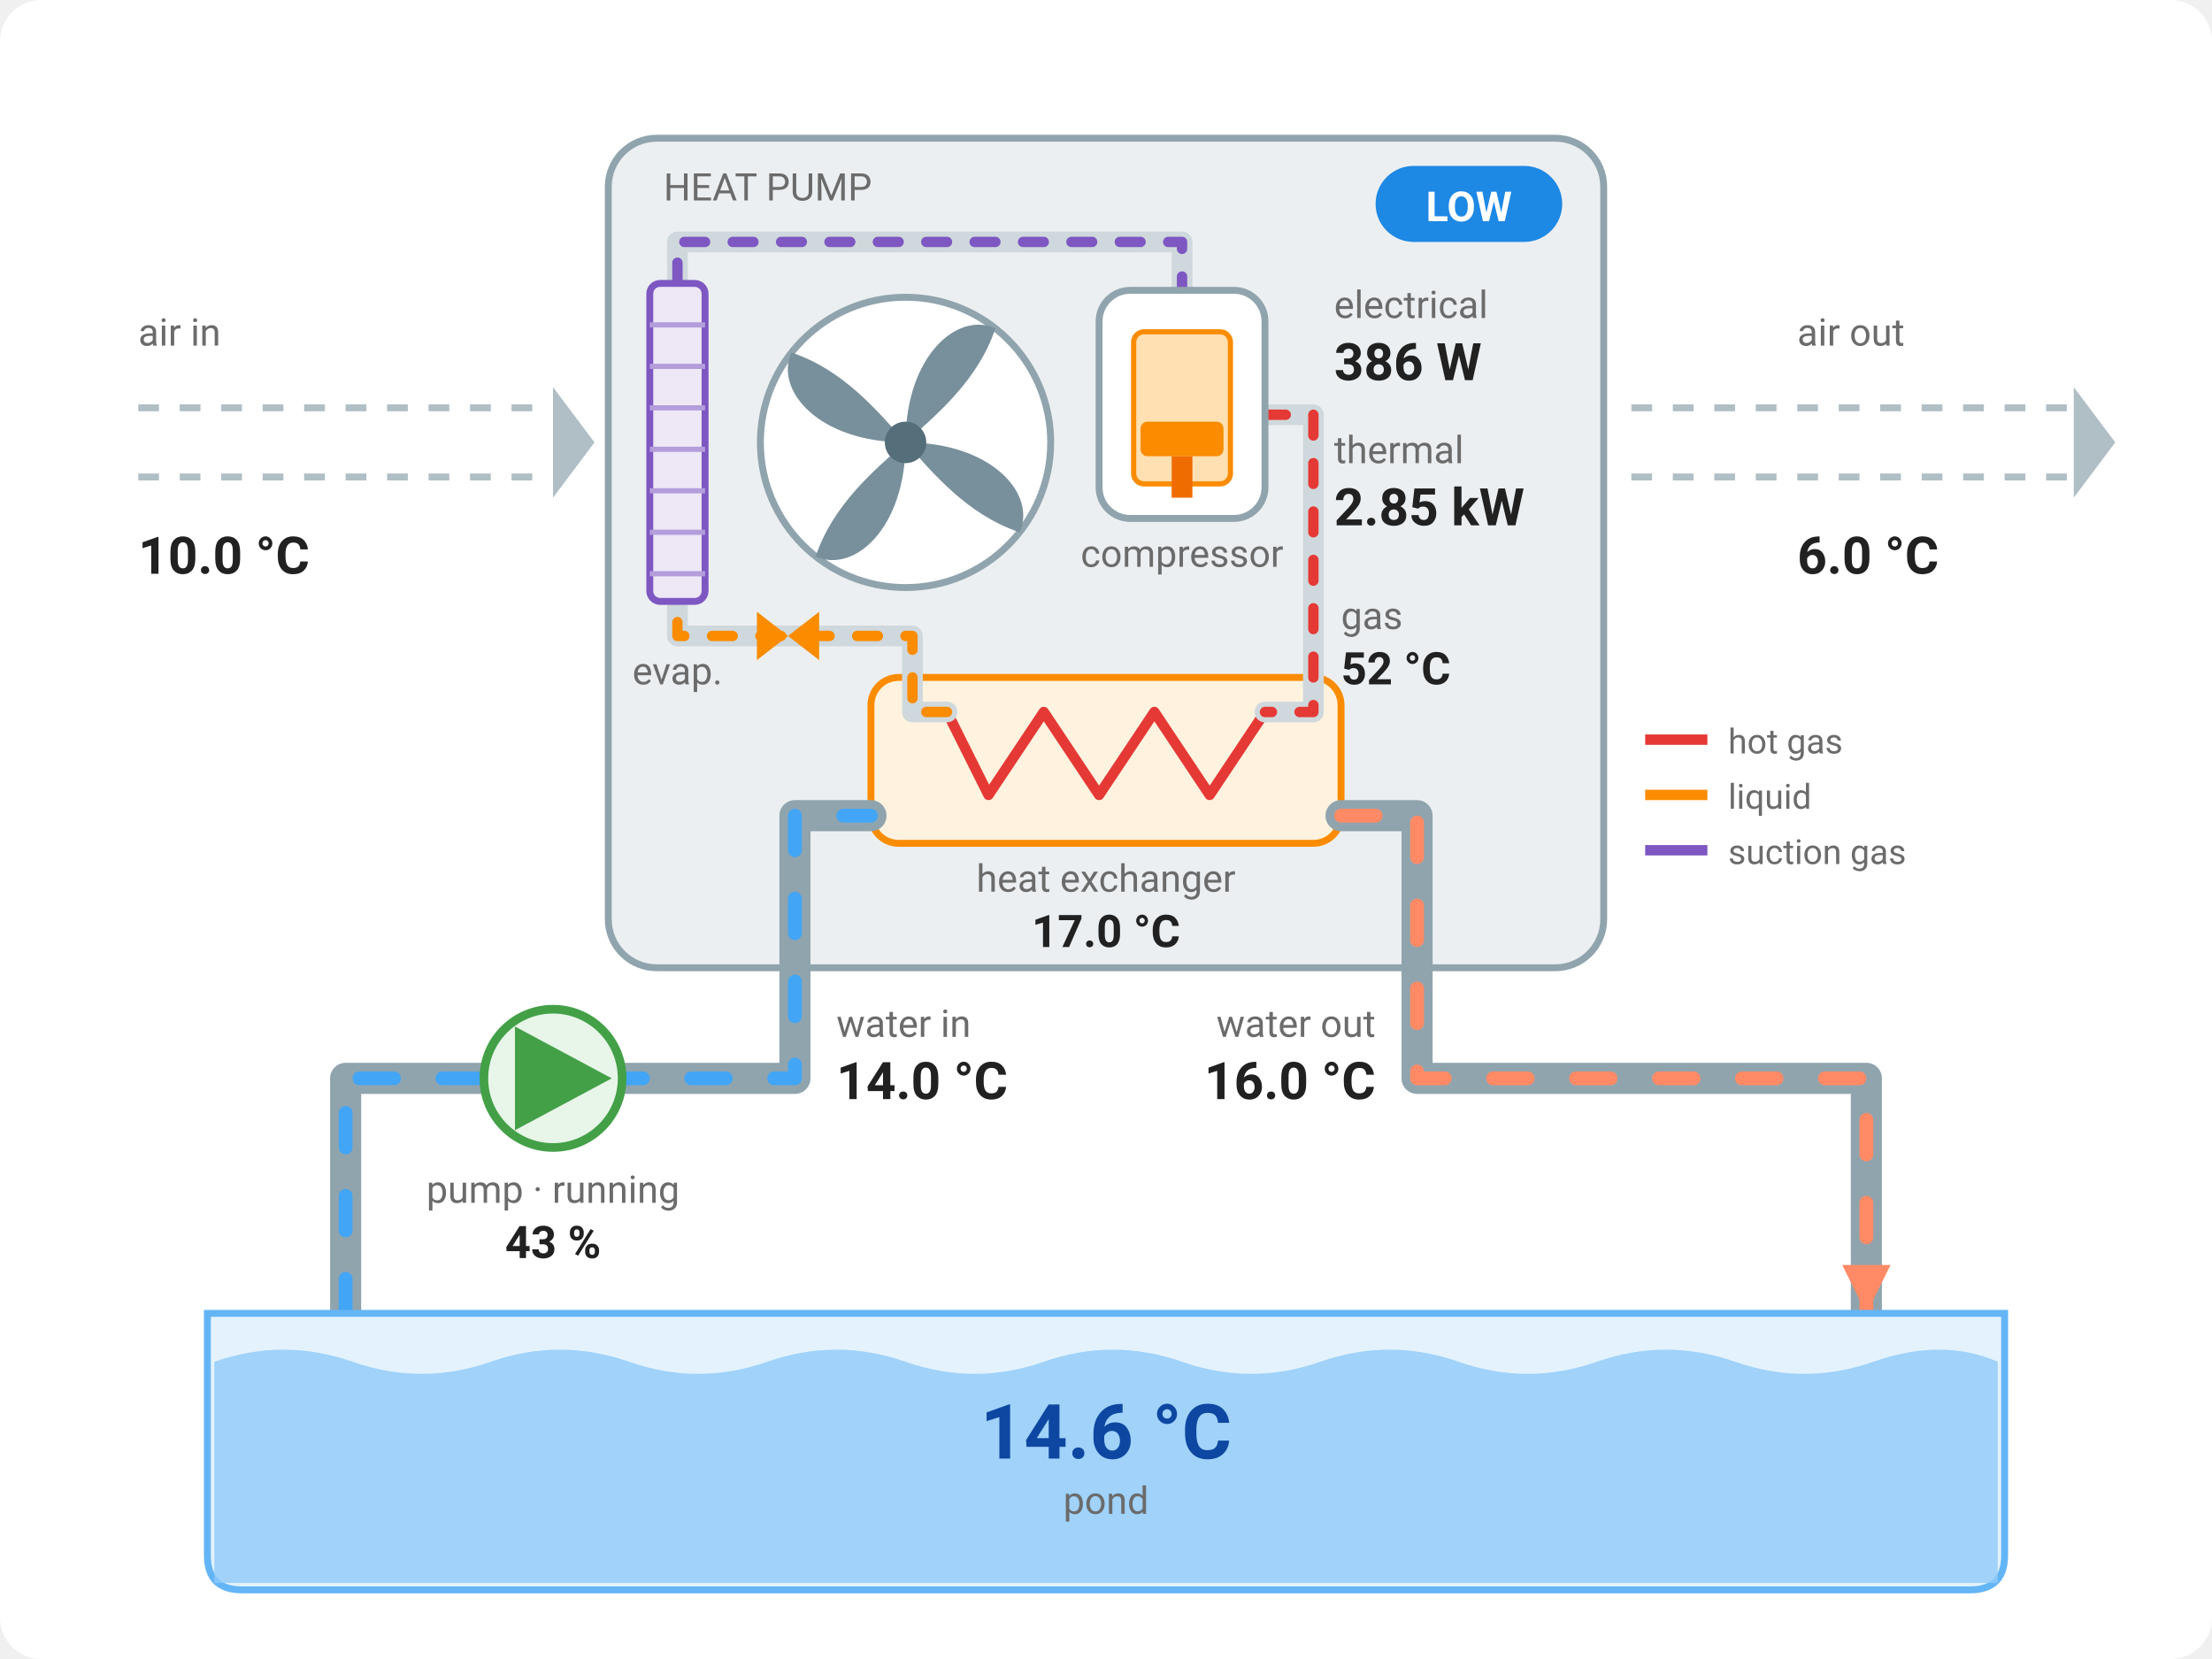
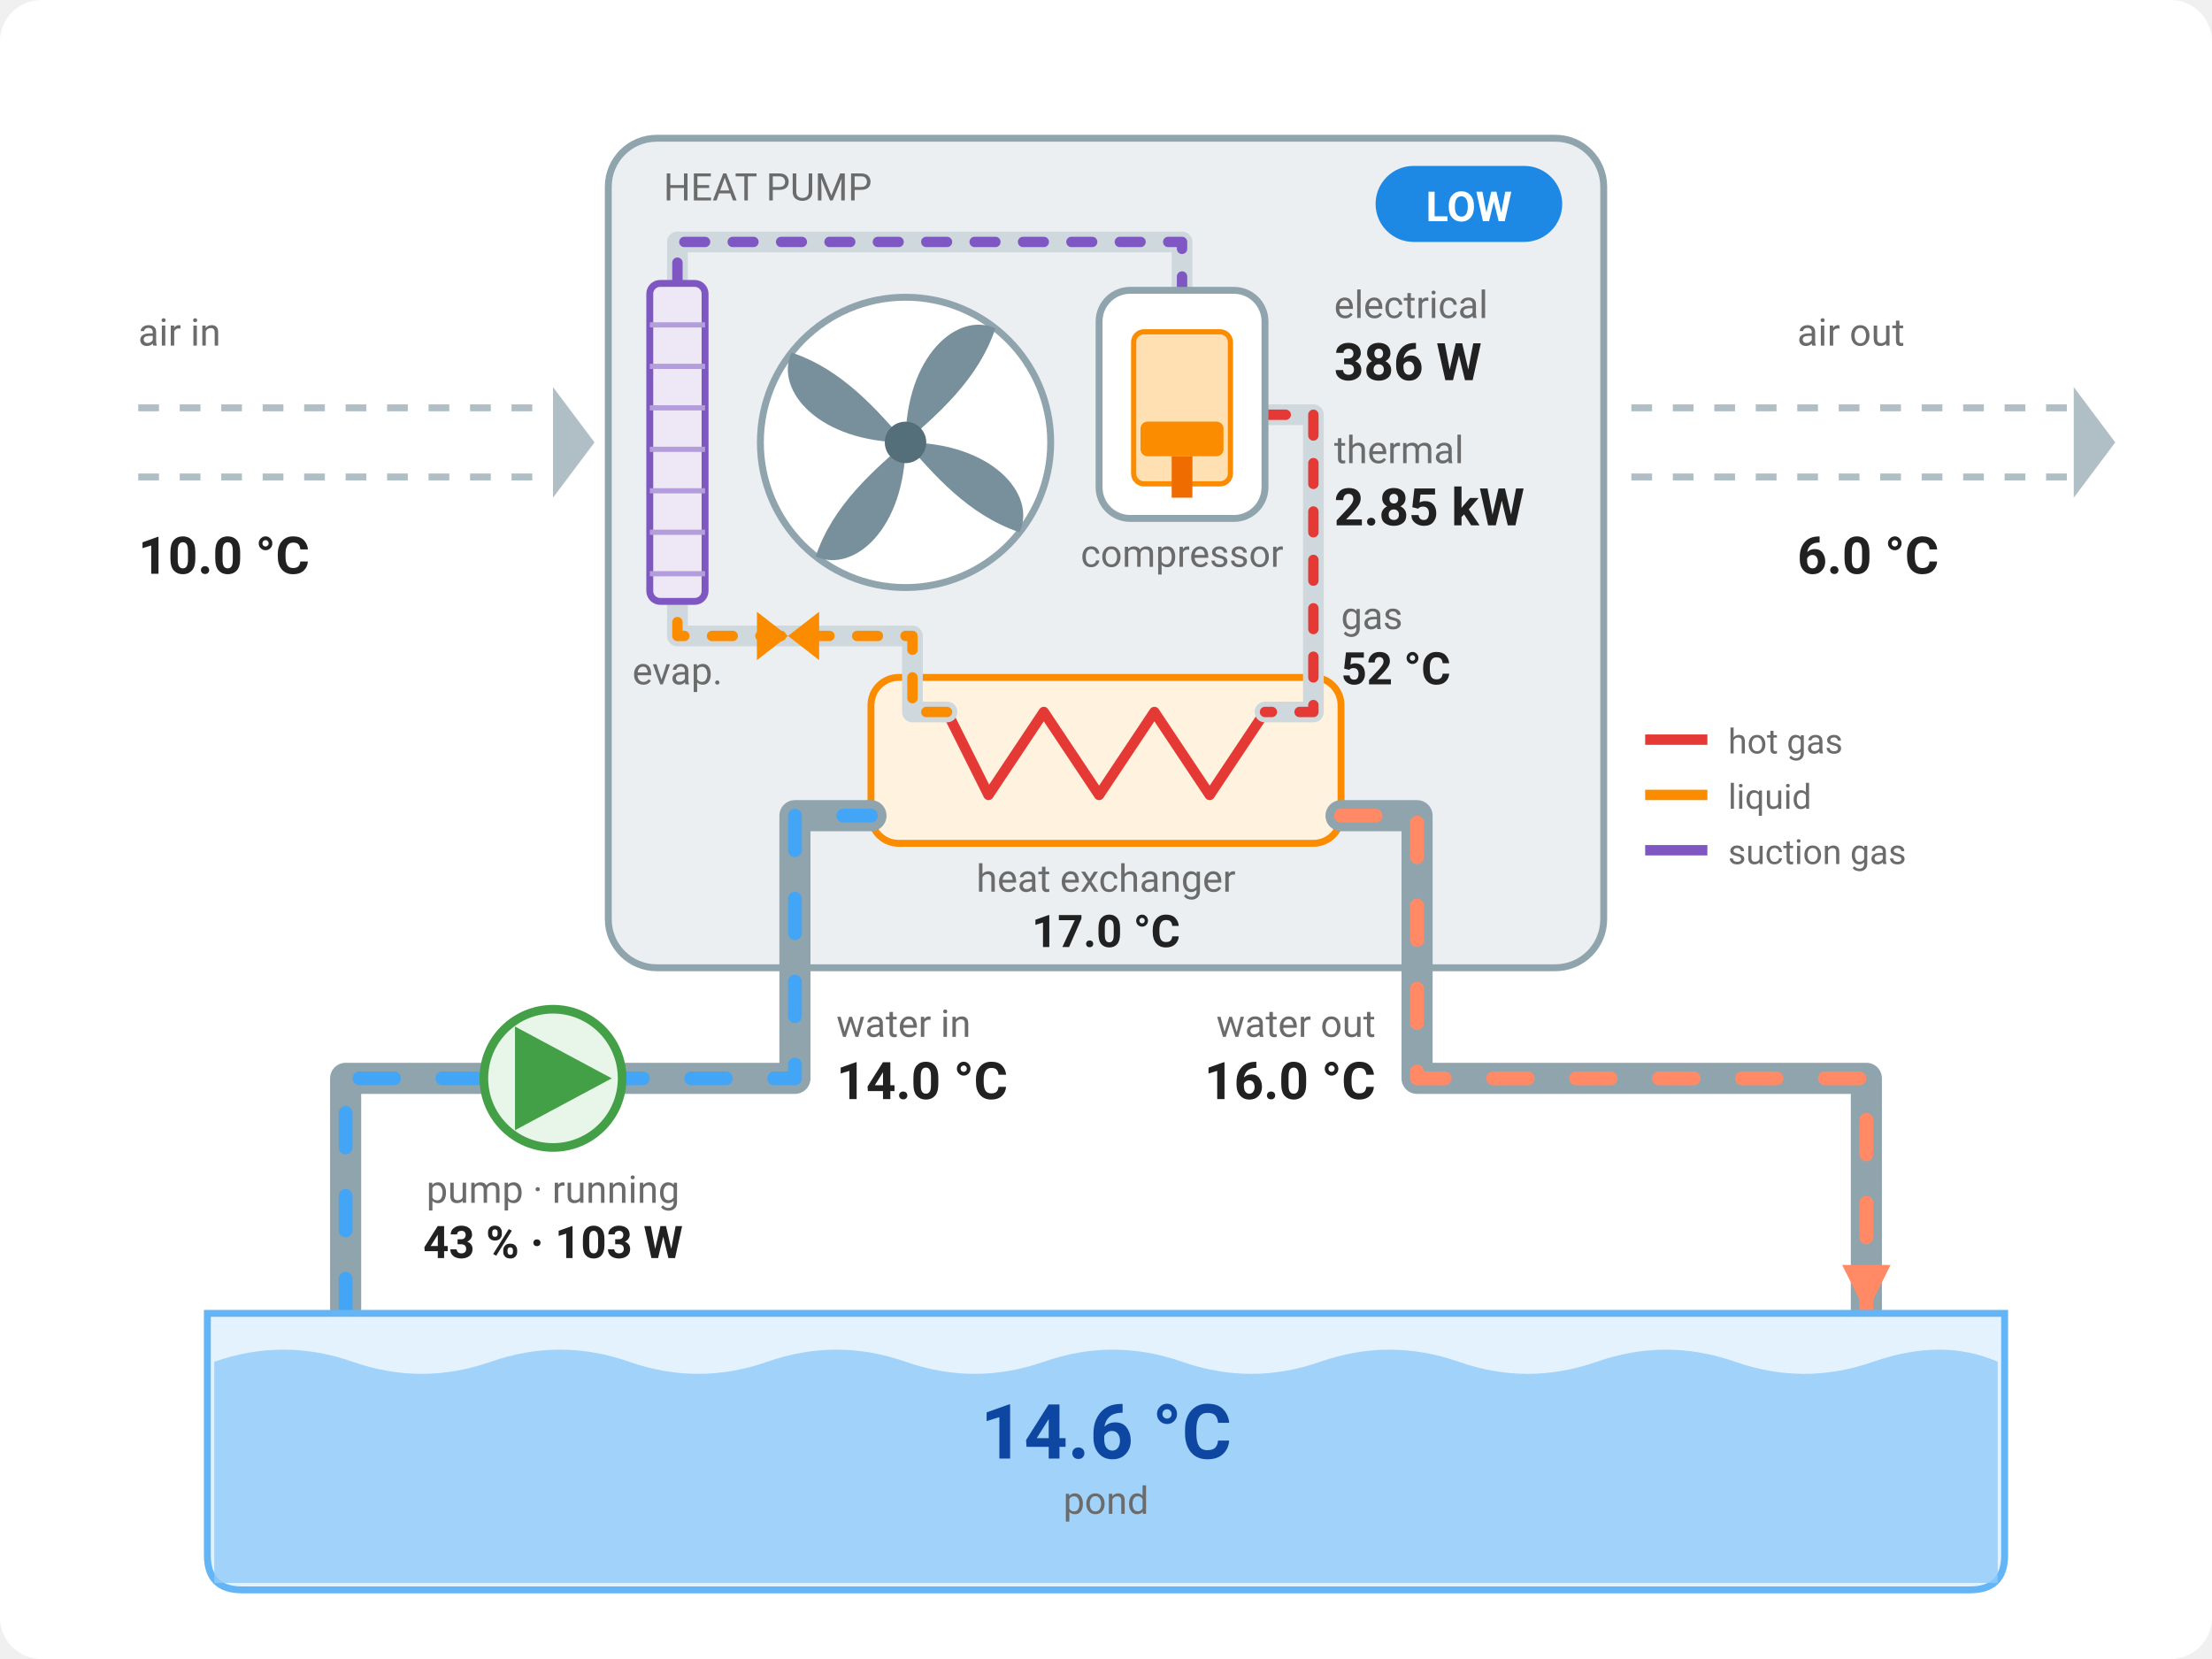
<svg xmlns="http://www.w3.org/2000/svg" viewBox="0 0 640 480" width="640" height="480" font-family="Roboto, 'Segoe UI', Helvetica, Arial, sans-serif">
  <style>
    .bg { fill: #ffffff; }
    .value { font-size: 15px; font-weight: 600; fill: #212121; }
    .small { font-size: 13px; font-weight: 600; fill: #212121; }
    .label { font-size: 11px; fill: #6b6b6b; }
    .housing { fill: #eceff1; stroke: #90a4ae; stroke-width: 2; }
    .pipe { fill: none; stroke: #90a4ae; stroke-width: 9; stroke-linecap: round; stroke-linejoin: round; }
    .flow { fill: none; stroke-width: 4; stroke-linecap: round; stroke-linejoin: round; stroke-dasharray: 10 14; animation: flow 1.2s linear infinite; }
    .cold { stroke: #42a5f5; }
    .warm { stroke: #ff8a65; }
    .air { fill: none; stroke: #b0bec5; stroke-width: 2; stroke-dasharray: 6 6; animation: flow 1.6s linear infinite; }
    /* refrigerant circuit */
    .rpipe { fill: none; stroke: #cfd8dc; stroke-width: 6; stroke-linecap: round; stroke-linejoin: round; }
    .rflow { fill: none; stroke-width: 3; stroke-linecap: round; stroke-linejoin: round; stroke-dasharray: 6 8; animation: flow 0.9s linear infinite; }
    .hotgas { stroke: #e53935; }
    .liquid { stroke: #fb8c00; }
    .suction { stroke: #7e57c2; }
    .fan { transform-origin: 262px 128px; animation: spin 0.9s linear infinite; }
    .piston { animation: pump 0.6s ease-in-out infinite; }
    .hx { fill: #fff3e0; stroke: #fb8c00; stroke-width: 2; }
    .coil { fill: none; stroke: #e53935; stroke-width: 3; stroke-linejoin: round; }
    .pump-running .pumpbody { fill: #e8f5e9; stroke: #43a047; stroke-width: 2.5; }
    .pump-running .pumptri { fill: #43a047; }
    .badge { fill: #1e88e5; }
    @keyframes flow { to { stroke-dashoffset: -48; } }
    @keyframes spin { to { transform: rotate(360deg); } }
    @keyframes pump { 0%,100% { transform: translateY(0); } 50% { transform: translateY(-14px); } }
    @media (prefers-reduced-motion: reduce) { .flow, .air, .fan, .piston, .rflow { animation: none; } }
  </style>
  <rect class="bg" width="640" height="480" rx="12" />
  <path class="air" d="M40 118 H160" />
  <path class="air" d="M40 138 H160" />
  <polygon points="160,112 172,128 160,144" fill="#b0bec5" />
  <text x="40" y="100" class="label">air in</text>
  <text x="40" y="166" class="value">10.0 °C</text>
  <path class="air" d="M472 118 H600" />
  <path class="air" d="M472 138 H600" />
  <polygon points="600,112 612,128 600,144" fill="#b0bec5" />
  <text x="520" y="100" class="label">air out</text>
  <text x="520" y="166" class="value">6.0 °C</text>
  <rect class="housing" x="176" y="40" width="288" height="240" rx="14" />
  <text x="192" y="58" class="label">HEAT PUMP</text>
  <rect class="hx" x="252" y="196" width="136" height="48" rx="8" />
  <polyline class="coil" points="366,206 350,230 334,206 318,230 302,206 286,230 274,206" />
  <text x="320" y="258" class="label" text-anchor="middle">heat exchanger</text>
  <text x="320" y="274" class="small" text-anchor="middle">17.0 °C</text>
  <path class="rpipe" d="M196 82 V70 H342 V84" />
  <path class="rflow suction" d="M196 82 V70 H342 V84" />
  <path class="rpipe" d="M366 120 H380 V206 H366" />
  <path class="rflow hotgas" d="M366 120 H380 V206 H366" />
  <path class="rpipe" d="M274 206 H264 V184 H196 V174" />
  <path class="rflow liquid" d="M274 206 H264 V184 H196 V174" />
  <g transform="translate(228 184)">
    <polygon points="-9,-7 -9,7 0,0" fill="#fb8c00" />
    <polygon points="9,-7 9,7 0,0" fill="#fb8c00" />
  </g>
  <rect x="188" y="82" width="16" height="92" rx="3" fill="#ede7f6" stroke="#7e57c2" stroke-width="2" />
  <path d="M188 94 H204 M188 106 H204 M188 118 H204 M188 130 H204 M188 142 H204 M188 154 H204 M188 166 H204" stroke="#b39ddb" stroke-width="1.5" />
  <text x="196" y="198" class="label" text-anchor="middle">evap.</text>
  <circle cx="262" cy="128" r="42" fill="#ffffff" stroke="#90a4ae" stroke-width="2" />
  <g class="fan">
    <path d="M262 128 C262 103 277 90 288 95 C283 110 271 120 262 128 Z" fill="#78909c" />
    <path d="M262 128 C287 128 300 143 295 154 C280 149 270 137 262 128 Z" fill="#78909c" />
    <path d="M262 128 C262 153 247 166 236 161 C241 146 253 136 262 128 Z" fill="#78909c" />
    <path d="M262 128 C237 128 224 113 229 102 C244 107 254 119 262 128 Z" fill="#78909c" />
    <circle cx="262" cy="128" r="6" fill="#546e7a" />
  </g>
  <rect x="318" y="84" width="48" height="66" rx="9" fill="#ffffff" stroke="#90a4ae" stroke-width="2" />
  <rect x="328" y="96" width="28" height="44" rx="3" fill="#ffe0b2" stroke="#fb8c00" stroke-width="1.5" />
  <g class="piston">
    <rect x="330" y="122" width="24" height="10" rx="2" fill="#fb8c00" />
    <rect x="339" y="132" width="6" height="12" fill="#ef6c00" />
  </g>
  <text x="342" y="164" class="label" text-anchor="middle">compressor</text>
  <text x="388" y="182" class="label">gas</text>
  <text x="388" y="198" class="small" fill="#c62828">52 °C</text>
  <rect class="badge" x="398" y="48" width="54" height="22" rx="11" />
  <text x="425" y="64" font-size="12" font-weight="700" fill="#ffffff" text-anchor="middle">LOW</text>
  <text x="386" y="92" class="label">electrical</text>
  <text x="386" y="110" class="value">386 W</text>
  <text x="386" y="134" class="label">thermal</text>
  <text x="386" y="152" class="value">2.85 kW</text>
  <path class="pipe" d="M100 380 V312 H230 V236 H252" />
  <path class="flow cold" d="M100 380 V312 H230 V236 H252" />
  <path class="pipe" d="M388 236 H410 V312 H540 V380" />
  <path class="flow warm" d="M388 236 H410 V312 H540 V380" />
  <polygon points="533,366 547,366 540,380" fill="#ff8a65" />
  <text x="242" y="300" class="label">water in</text>
  <text x="242" y="318" class="value">14.0 °C</text>
  <text x="398" y="300" class="label" text-anchor="end">water out</text>
  <text x="398" y="318" class="value" text-anchor="end">16.0 °C</text>
  <g class="pump-running" transform="translate(160 312)">
    <circle class="pumpbody" r="20" />
    <polygon class="pumptri" points="-11,-15 -11,15 17,0" />
  </g>
  <text x="160" y="348" class="label" text-anchor="middle">pump · running</text>
-   <text x="160" y="364" font-size="13" font-weight="600" fill="#212121" text-anchor="middle">43 %</text>
+   <text x="160" y="364" font-size="13" font-weight="600" fill="#212121" text-anchor="middle">43 % · 103 W</text>
  <g transform="translate(476 214)" font-size="10" fill="#6b6b6b">
    <line x1="0" y1="0" x2="18" y2="0" stroke="#e53935" stroke-width="3" />
    <text x="24" y="4">hot gas</text>
    <line x1="0" y1="16" x2="18" y2="16" stroke="#fb8c00" stroke-width="3" />
    <text x="24" y="20">liquid</text>
    <line x1="0" y1="32" x2="18" y2="32" stroke="#7e57c2" stroke-width="3" />
    <text x="24" y="36">suction gas</text>
  </g>
  <path d="M60 380 H580 V450 Q580 460 570 460 H70 Q60 460 60 450 Z" fill="#e3f2fd" stroke="#64b5f6" stroke-width="2" />
  <path d="M62 394 q20 -7 40 0 t40 0 t40 0 t40 0 t40 0 t40 0 t40 0 t40 0 t40 0 t40 0 t40 0 t40 0 t36 0 V458 H62 Z" fill="#90caf9" opacity=".8" />
  <text x="320" y="438" class="label" text-anchor="middle">pond</text>
  <text x="320" y="422" font-size="22" font-weight="700" fill="#0d47a1" text-anchor="middle">14.6 °C</text>
</svg>
